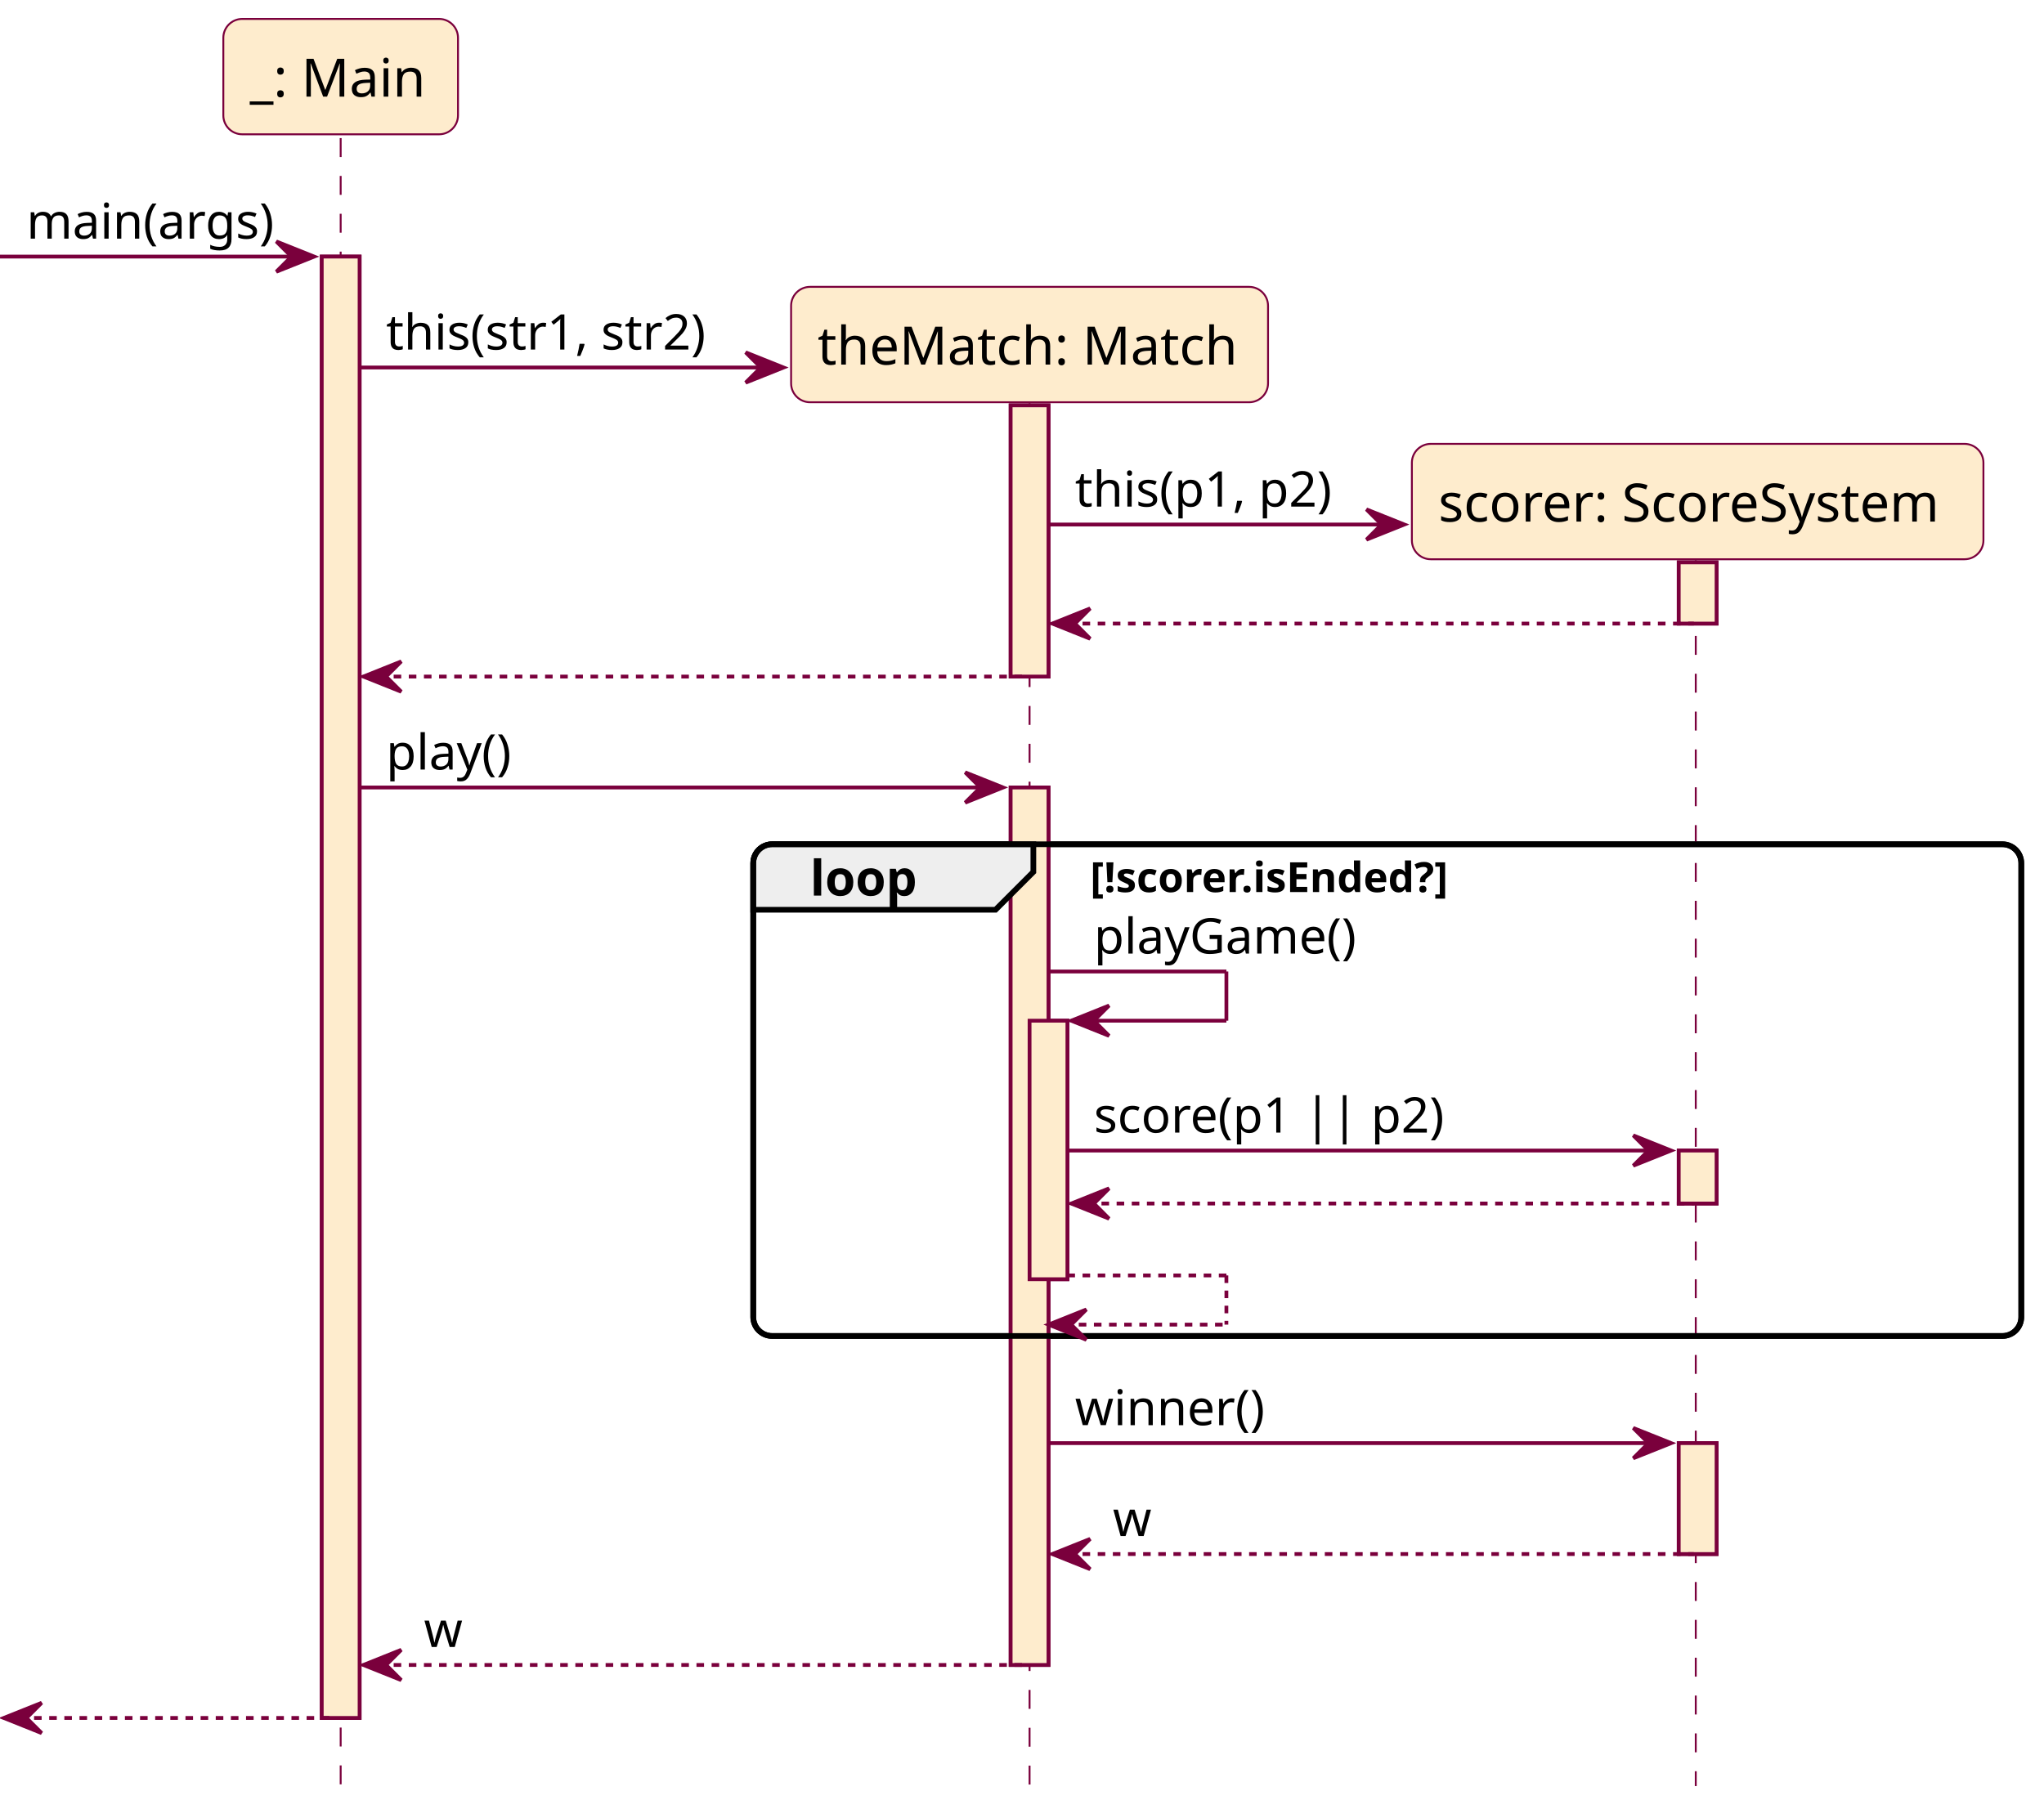
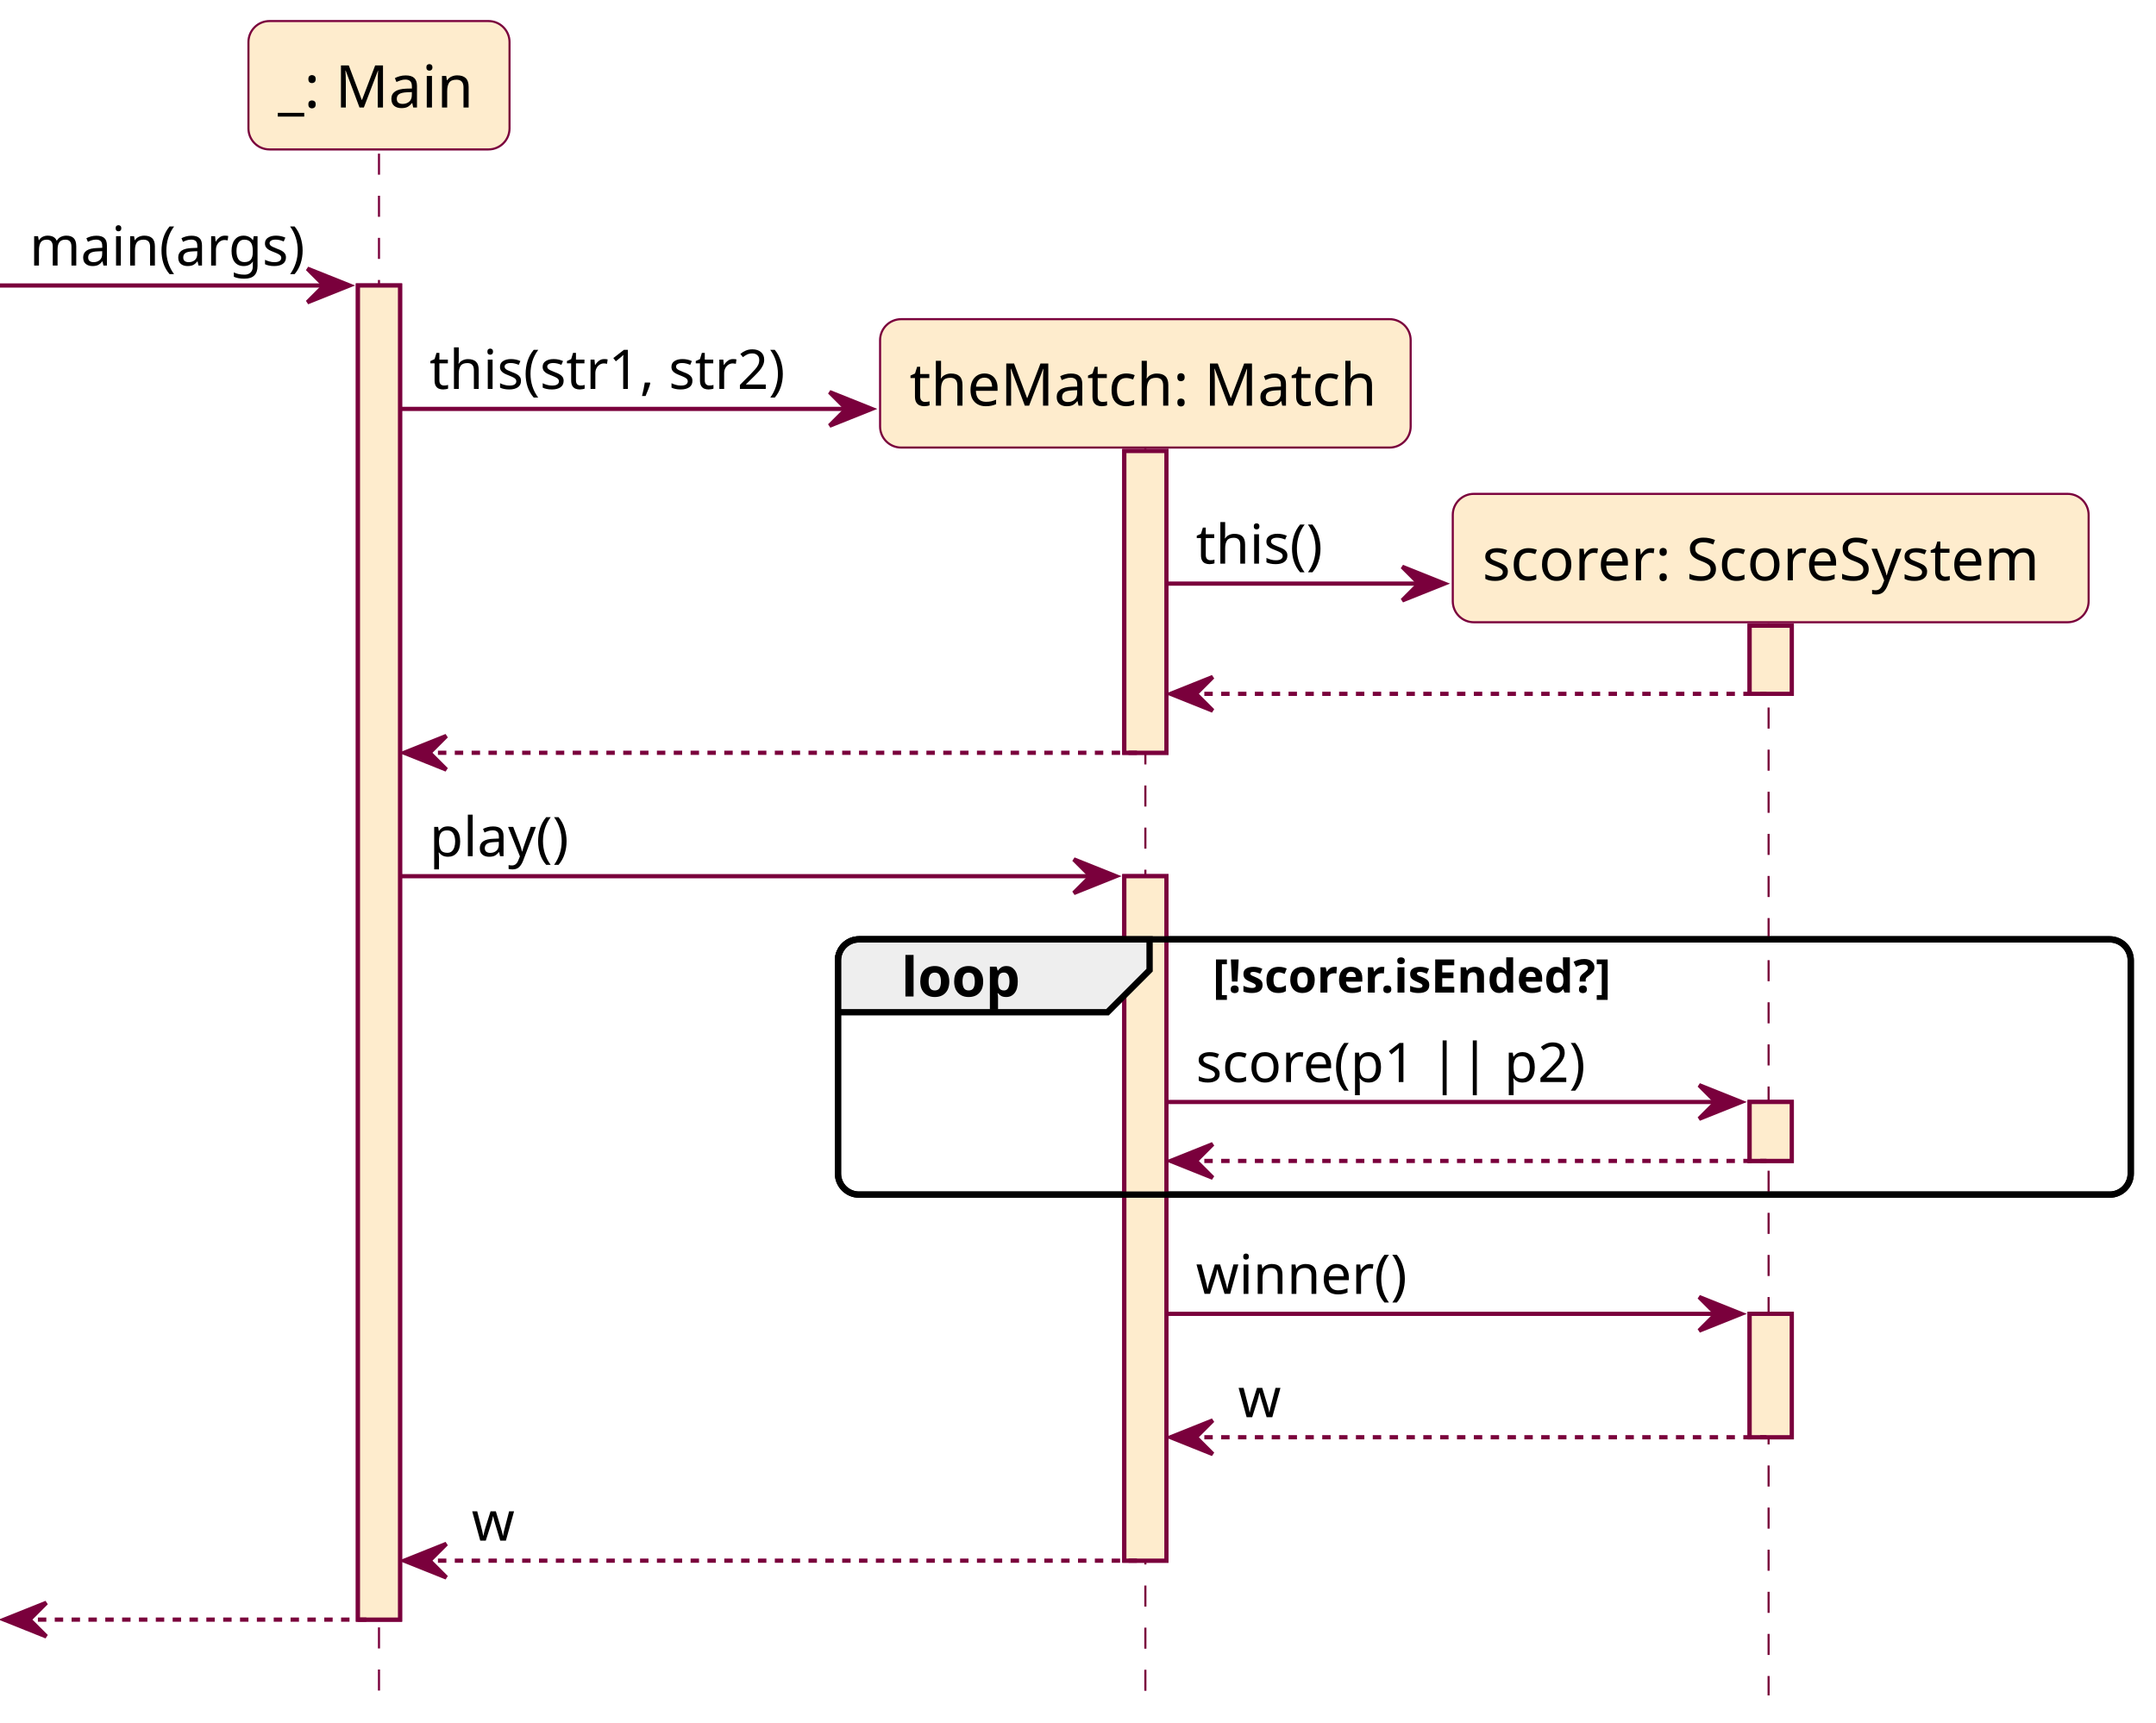
- <svg xmlns="http://www.w3.org/2000/svg" contentStyleType="text/css" height="478px" preserveAspectRatio="none" style="width:540px;height:478px;background:#FFFFFF;" version="1.1" viewBox="0 0 540 478" width="540px" zoomAndPan="magnify">
+ <svg xmlns="http://www.w3.org/2000/svg" contentStyleType="text/css" height="409px" preserveAspectRatio="none" style="width:512px;height:409px;background:#FFFFFF;" version="1.1" viewBox="0 0 512 409" width="512px" zoomAndPan="magnify">
  <defs />
  <g>
-     <rect fill="#FEECCD" height="386.15" style="stroke:#7A003C;stroke-width:1.0;" width="10" x="85" y="67.799" />
+     <rect fill="#FEECCD" height="316.84" style="stroke:#7A003C;stroke-width:1.0;" width="10" x="85" y="67.799" />
    <rect fill="#FEECCD" height="71.666" style="stroke:#7A003C;stroke-width:1.0;" width="10" x="267" y="107.109" />
-     <rect fill="#FEECCD" height="231.863" style="stroke:#7A003C;stroke-width:1.0;" width="10" x="267" y="208.086" />
-     <rect fill="#FEECCD" height="68.311" style="stroke:#7A003C;stroke-width:1.0;" width="10" x="272" y="269.707" />
-     <rect fill="#FEECCD" height="16.178" style="stroke:#7A003C;stroke-width:1.0;" width="10" x="443.5" y="148.598" />
-     <rect fill="#FEECCD" height="14" style="stroke:#7A003C;stroke-width:1.0;" width="10" x="443.5" y="304.018" />
-     <rect fill="#FEECCD" height="29.311" style="stroke:#7A003C;stroke-width:1.0;" width="10" x="443.5" y="381.328" />
-     <rect fill="none" height="129.932" rx="5" ry="5" style="stroke:#000000;stroke-width:1.5;" width="335" x="199" y="223.086" />
-     <line style="stroke:#7A003C;stroke-width:0.5;stroke-dasharray:5.0,5.0;" x1="90" x2="90" y1="36.488" y2="471.949" />
-     <line style="stroke:#7A003C;stroke-width:0.5;stroke-dasharray:5.0,5.0;" x1="272" x2="272" y1="106.543" y2="471.949" />
-     <line style="stroke:#7A003C;stroke-width:0.5;stroke-dasharray:5.0,5.0;" x1="448" x2="448" y1="148.031" y2="471.949" />
+     <rect fill="#FEECCD" height="162.553" style="stroke:#7A003C;stroke-width:1.0;" width="10" x="267" y="208.086" />
+     <rect fill="#FEECCD" height="16.178" style="stroke:#7A003C;stroke-width:1.0;" width="10" x="415.5" y="148.598" />
+     <rect fill="#FEECCD" height="14" style="stroke:#7A003C;stroke-width:1.0;" width="10" x="415.5" y="261.707" />
+     <rect fill="#FEECCD" height="29.311" style="stroke:#7A003C;stroke-width:1.0;" width="10" x="415.5" y="312.018" />
+     <rect fill="none" height="60.621" rx="5" ry="5" style="stroke:#000000;stroke-width:1.5;" width="307" x="199" y="223.086" />
+     <line style="stroke:#7A003C;stroke-width:0.5;stroke-dasharray:5.0,5.0;" x1="90" x2="90" y1="36.488" y2="402.639" />
+     <line style="stroke:#7A003C;stroke-width:0.5;stroke-dasharray:5.0,5.0;" x1="272" x2="272" y1="106.543" y2="402.639" />
+     <line style="stroke:#7A003C;stroke-width:0.5;stroke-dasharray:5.0,5.0;" x1="420" x2="420" y1="148.031" y2="402.639" />
    <rect fill="#FEECCD" height="30.488" rx="5" ry="5" style="stroke:#7A003C;stroke-width:0.5;" width="62" x="59" y="5" />
    <text fill="#000000" font-family="sans-serif" font-size="14" lengthAdjust="spacing" textLength="48" x="66" y="25.535">_: Main</text>
-     <rect fill="#FEECCD" height="386.15" style="stroke:#7A003C;stroke-width:1.0;" width="10" x="85" y="67.799" />
+     <rect fill="#FEECCD" height="316.84" style="stroke:#7A003C;stroke-width:1.0;" width="10" x="85" y="67.799" />
    <rect fill="#FEECCD" height="71.666" style="stroke:#7A003C;stroke-width:1.0;" width="10" x="267" y="107.109" />
-     <rect fill="#FEECCD" height="231.863" style="stroke:#7A003C;stroke-width:1.0;" width="10" x="267" y="208.086" />
-     <rect fill="#FEECCD" height="68.311" style="stroke:#7A003C;stroke-width:1.0;" width="10" x="272" y="269.707" />
-     <rect fill="#FEECCD" height="16.178" style="stroke:#7A003C;stroke-width:1.0;" width="10" x="443.5" y="148.598" />
-     <rect fill="#FEECCD" height="14" style="stroke:#7A003C;stroke-width:1.0;" width="10" x="443.5" y="304.018" />
-     <rect fill="#FEECCD" height="29.311" style="stroke:#7A003C;stroke-width:1.0;" width="10" x="443.5" y="381.328" />
+     <rect fill="#FEECCD" height="162.553" style="stroke:#7A003C;stroke-width:1.0;" width="10" x="267" y="208.086" />
+     <rect fill="#FEECCD" height="16.178" style="stroke:#7A003C;stroke-width:1.0;" width="10" x="415.5" y="148.598" />
+     <rect fill="#FEECCD" height="14" style="stroke:#7A003C;stroke-width:1.0;" width="10" x="415.5" y="261.707" />
+     <rect fill="#FEECCD" height="29.311" style="stroke:#7A003C;stroke-width:1.0;" width="10" x="415.5" y="312.018" />
    <polygon fill="#7A003C" points="73,63.799,83,67.799,73,71.799,77,67.799" style="stroke:#7A003C;stroke-width:1.0;" />
    <line style="stroke:#7A003C;stroke-width:1.0;" x1="0" x2="79" y1="67.799" y2="67.799" />
    <text fill="#000000" font-family="sans-serif" font-size="13" lengthAdjust="spacing" textLength="66" x="7" y="63.057">main(args)</text>
    <polygon fill="#7A003C" points="197,93.109,207,97.109,197,101.109,201,97.109" style="stroke:#7A003C;stroke-width:1.0;" />
    <line style="stroke:#7A003C;stroke-width:1.0;" x1="95" x2="203" y1="97.109" y2="97.109" />
    <text fill="#000000" font-family="sans-serif" font-size="13" lengthAdjust="spacing" textLength="90" x="102" y="92.367">this(str1, str2)</text>
    <rect fill="#FEECCD" height="30.488" rx="5" ry="5" style="stroke:#7A003C;stroke-width:0.5;" width="126" x="209" y="75.799" />
    <text fill="#000000" font-family="sans-serif" font-size="14" lengthAdjust="spacing" textLength="112" x="216" y="96.334">theMatch: Match</text>
-     <polygon fill="#7A003C" points="361,134.598,371,138.598,361,142.598,365,138.598" style="stroke:#7A003C;stroke-width:1.0;" />
-     <line style="stroke:#7A003C;stroke-width:1.0;" x1="277" x2="367" y1="138.598" y2="138.598" />
-     <text fill="#000000" font-family="sans-serif" font-size="13" lengthAdjust="spacing" textLength="72" x="284" y="133.856">this(p1, p2)</text>
-     <rect fill="#FEECCD" height="30.488" rx="5" ry="5" style="stroke:#7A003C;stroke-width:0.5;" width="151" x="373" y="117.287" />
-     <text fill="#000000" font-family="sans-serif" font-size="14" lengthAdjust="spacing" textLength="137" x="380" y="137.822">scorer: ScoreSystem</text>
+     <polygon fill="#7A003C" points="333,134.598,343,138.598,333,142.598,337,138.598" style="stroke:#7A003C;stroke-width:1.0;" />
+     <line style="stroke:#7A003C;stroke-width:1.0;" x1="277" x2="339" y1="138.598" y2="138.598" />
+     <text fill="#000000" font-family="sans-serif" font-size="13" lengthAdjust="spacing" textLength="32" x="284" y="133.856">this()</text>
+     <rect fill="#FEECCD" height="30.488" rx="5" ry="5" style="stroke:#7A003C;stroke-width:0.5;" width="151" x="345" y="117.287" />
+     <text fill="#000000" font-family="sans-serif" font-size="14" lengthAdjust="spacing" textLength="137" x="352" y="137.822">scorer: ScoreSystem</text>
    <polygon fill="#7A003C" points="288,160.775,278,164.775,288,168.775,284,164.775" style="stroke:#7A003C;stroke-width:1.0;" />
-     <line style="stroke:#7A003C;stroke-width:1.0;stroke-dasharray:2.0,2.0;" x1="282" x2="447.5" y1="164.775" y2="164.775" />
+     <line style="stroke:#7A003C;stroke-width:1.0;stroke-dasharray:2.0,2.0;" x1="282" x2="419.5" y1="164.775" y2="164.775" />
    <polygon fill="#7A003C" points="106,174.775,96,178.775,106,182.775,102,178.775" style="stroke:#7A003C;stroke-width:1.0;" />
    <line style="stroke:#7A003C;stroke-width:1.0;stroke-dasharray:2.0,2.0;" x1="100" x2="271" y1="178.775" y2="178.775" />
    <polygon fill="#7A003C" points="255,204.086,265,208.086,255,212.086,259,208.086" style="stroke:#7A003C;stroke-width:1.0;" />
    <line style="stroke:#7A003C;stroke-width:1.0;" x1="95" x2="261" y1="208.086" y2="208.086" />
    <text fill="#000000" font-family="sans-serif" font-size="13" lengthAdjust="spacing" textLength="34" x="102" y="203.344">play()</text>
    <path d="M204,223.086 L273,223.086 L273,230.397 L263,240.397 L199,240.397 L199,228.086 A5,5 0 0 1 204,223.086 " fill="#EEEEEE" style="stroke:#000000;stroke-width:1.5;" />
-     <rect fill="none" height="129.932" rx="5" ry="5" style="stroke:#000000;stroke-width:1.5;" width="335" x="199" y="223.086" />
+     <rect fill="none" height="60.621" rx="5" ry="5" style="stroke:#000000;stroke-width:1.5;" width="307" x="199" y="223.086" />
    <text fill="#000000" font-family="sans-serif" font-size="13" font-weight="bold" lengthAdjust="spacing" textLength="29" x="214" y="236.654">loop</text>
    <text fill="#000000" font-family="sans-serif" font-size="11" font-weight="bold" lengthAdjust="spacing" textLength="98" x="288" y="235.721">[!scorer.isEnded?]</text>
-     <line style="stroke:#7A003C;stroke-width:1.0;" x1="277" x2="324" y1="256.707" y2="256.707" />
-     <line style="stroke:#7A003C;stroke-width:1.0;" x1="324" x2="324" y1="256.707" y2="269.707" />
-     <line style="stroke:#7A003C;stroke-width:1.0;" x1="283" x2="324" y1="269.707" y2="269.707" />
-     <polygon fill="#7A003C" points="293,265.707,283,269.707,293,273.707,289,269.707" style="stroke:#7A003C;stroke-width:1.0;" />
-     <text fill="#000000" font-family="sans-serif" font-size="13" lengthAdjust="spacing" textLength="69" x="289" y="251.965">playGame()</text>
-     <polygon fill="#7A003C" points="431.5,300.018,441.5,304.018,431.5,308.018,435.5,304.018" style="stroke:#7A003C;stroke-width:1.0;" />
-     <line style="stroke:#7A003C;stroke-width:1.0;" x1="282" x2="437.5" y1="304.018" y2="304.018" />
-     <text fill="#000000" font-family="sans-serif" font-size="13" lengthAdjust="spacing" textLength="92" x="289" y="299.275">score(p1 || p2)</text>
-     <polygon fill="#7A003C" points="293,314.018,283,318.018,293,322.018,289,318.018" style="stroke:#7A003C;stroke-width:1.0;" />
-     <line style="stroke:#7A003C;stroke-width:1.0;stroke-dasharray:2.0,2.0;" x1="287" x2="447.5" y1="318.018" y2="318.018" />
-     <line style="stroke:#7A003C;stroke-width:1.0;stroke-dasharray:2.0,2.0;" x1="282" x2="324" y1="337.018" y2="337.018" />
-     <line style="stroke:#7A003C;stroke-width:1.0;stroke-dasharray:2.0,2.0;" x1="324" x2="324" y1="337.018" y2="350.018" />
-     <line style="stroke:#7A003C;stroke-width:1.0;stroke-dasharray:2.0,2.0;" x1="277" x2="324" y1="350.018" y2="350.018" />
-     <polygon fill="#7A003C" points="287,346.018,277,350.018,287,354.018,283,350.018" style="stroke:#7A003C;stroke-width:1.0;" />
-     <polygon fill="#7A003C" points="431.5,377.328,441.5,381.328,431.5,385.328,435.5,381.328" style="stroke:#7A003C;stroke-width:1.0;" />
-     <line style="stroke:#7A003C;stroke-width:1.0;" x1="277" x2="437.5" y1="381.328" y2="381.328" />
-     <text fill="#000000" font-family="sans-serif" font-size="13" lengthAdjust="spacing" textLength="50" x="284" y="376.586">winner()</text>
-     <polygon fill="#7A003C" points="288,406.639,278,410.639,288,414.639,284,410.639" style="stroke:#7A003C;stroke-width:1.0;" />
-     <line style="stroke:#7A003C;stroke-width:1.0;stroke-dasharray:2.0,2.0;" x1="282" x2="447.5" y1="410.639" y2="410.639" />
-     <text fill="#000000" font-family="sans-serif" font-size="13" lengthAdjust="spacing" textLength="10" x="294" y="405.897">w</text>
-     <polygon fill="#7A003C" points="106,435.949,96,439.949,106,443.949,102,439.949" style="stroke:#7A003C;stroke-width:1.0;" />
-     <line style="stroke:#7A003C;stroke-width:1.0;stroke-dasharray:2.0,2.0;" x1="100" x2="271" y1="439.949" y2="439.949" />
-     <text fill="#000000" font-family="sans-serif" font-size="13" lengthAdjust="spacing" textLength="10" x="112" y="435.207">w</text>
-     <polygon fill="#7A003C" points="11,449.949,1,453.949,11,457.949,7,453.949" style="stroke:#7A003C;stroke-width:1.0;" />
-     <line style="stroke:#7A003C;stroke-width:1.0;stroke-dasharray:2.0,2.0;" x1="5" x2="89" y1="453.949" y2="453.949" />
+     <polygon fill="#7A003C" points="403.5,257.707,413.5,261.707,403.5,265.707,407.5,261.707" style="stroke:#7A003C;stroke-width:1.0;" />
+     <line style="stroke:#7A003C;stroke-width:1.0;" x1="277" x2="409.5" y1="261.707" y2="261.707" />
+     <text fill="#000000" font-family="sans-serif" font-size="13" lengthAdjust="spacing" textLength="92" x="284" y="256.965">score(p1 || p2)</text>
+     <polygon fill="#7A003C" points="288,271.707,278,275.707,288,279.707,284,275.707" style="stroke:#7A003C;stroke-width:1.0;" />
+     <line style="stroke:#7A003C;stroke-width:1.0;stroke-dasharray:2.0,2.0;" x1="282" x2="419.5" y1="275.707" y2="275.707" />
+     <polygon fill="#7A003C" points="403.5,308.018,413.5,312.018,403.5,316.018,407.5,312.018" style="stroke:#7A003C;stroke-width:1.0;" />
+     <line style="stroke:#7A003C;stroke-width:1.0;" x1="277" x2="409.5" y1="312.018" y2="312.018" />
+     <text fill="#000000" font-family="sans-serif" font-size="13" lengthAdjust="spacing" textLength="50" x="284" y="307.275">winner()</text>
+     <polygon fill="#7A003C" points="288,337.328,278,341.328,288,345.328,284,341.328" style="stroke:#7A003C;stroke-width:1.0;" />
+     <line style="stroke:#7A003C;stroke-width:1.0;stroke-dasharray:2.0,2.0;" x1="282" x2="419.5" y1="341.328" y2="341.328" />
+     <text fill="#000000" font-family="sans-serif" font-size="13" lengthAdjust="spacing" textLength="10" x="294" y="336.586">w</text>
+     <polygon fill="#7A003C" points="106,366.639,96,370.639,106,374.639,102,370.639" style="stroke:#7A003C;stroke-width:1.0;" />
+     <line style="stroke:#7A003C;stroke-width:1.0;stroke-dasharray:2.0,2.0;" x1="100" x2="271" y1="370.639" y2="370.639" />
+     <text fill="#000000" font-family="sans-serif" font-size="13" lengthAdjust="spacing" textLength="10" x="112" y="365.897">w</text>
+     <polygon fill="#7A003C" points="11,380.639,1,384.639,11,388.639,7,384.639" style="stroke:#7A003C;stroke-width:1.0;" />
+     <line style="stroke:#7A003C;stroke-width:1.0;stroke-dasharray:2.0,2.0;" x1="5" x2="89" y1="384.639" y2="384.639" />
  </g>
</svg>
